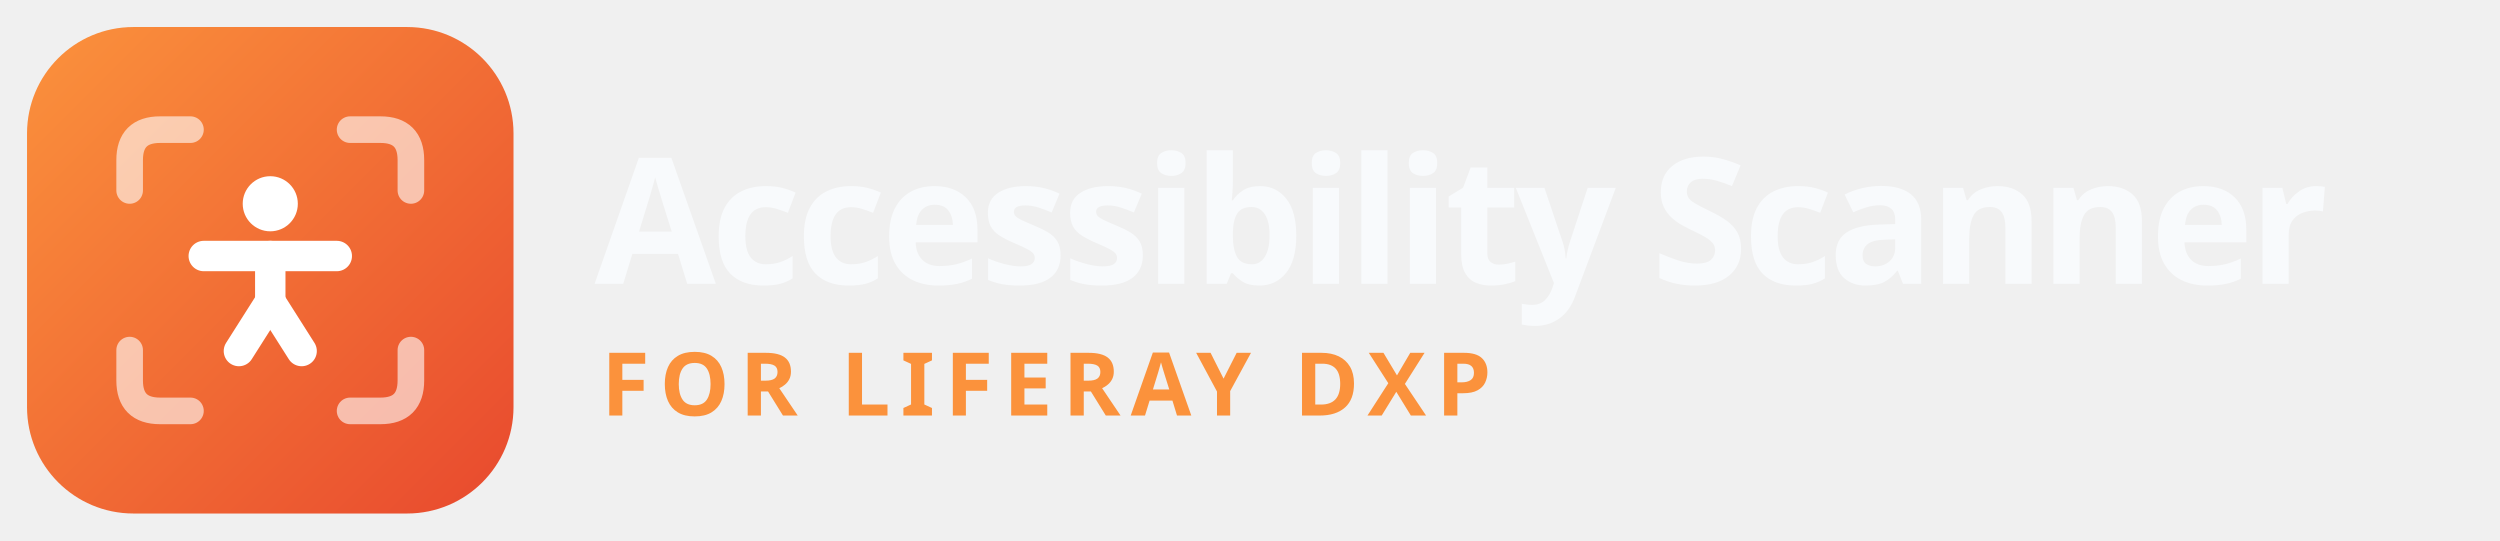
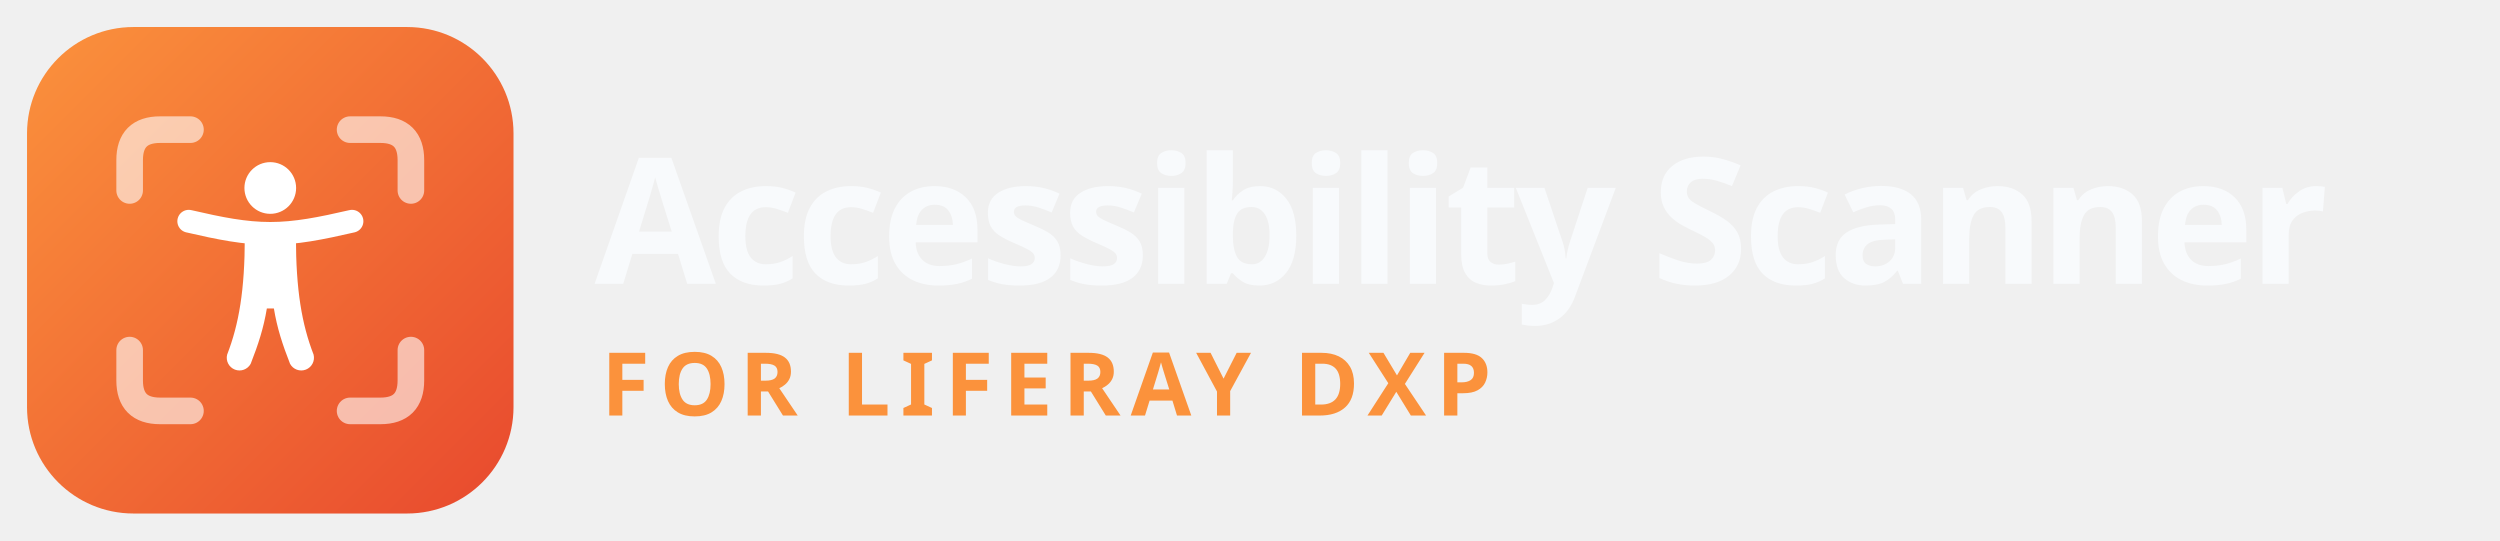
<svg xmlns="http://www.w3.org/2000/svg" viewBox="0 0 1480 320" role="img" aria-label="Accessibility Scanner for Liferay">
  <defs>
    <linearGradient id="bg" x1="0" y1="0" x2="1" y2="1">
      <stop offset="0" stop-color="#fb923c" />
      <stop offset="1" stop-color="#e8492e" />
    </linearGradient>
  </defs>
  <g transform="translate(16 16) scale(0.28125)">
    <rect width="1024" height="1024" rx="224" fill="url(#bg)" />
    <g fill="none" stroke="#ffffff" stroke-width="56" stroke-linecap="round" stroke-linejoin="round" stroke-opacity="0.6">
      <path d="M216 344 V280 Q216 216 280 216 H344" />
      <path d="M680 216 H744 Q808 216 808 280 V344" />
      <path d="M808 680 V744 Q808 808 744 808 H680" />
      <path d="M344 808 H280 Q216 808 216 744 V680" />
    </g>
-     <circle cx="512" cy="372" r="58" fill="#ffffff" />
-     <g fill="none" stroke="#ffffff" stroke-width="64" stroke-linecap="round" stroke-linejoin="round">
-       <path d="M372 482 H652" />
-       <path d="M512 482 V578" />
-       <path d="M512 578 L446 682" />
-       <path d="M512 578 L578 682" />
+     <g transform="translate(512 512) scale(0.4) translate(-965 -976)" fill="#ffffff">
+       <circle cx="965" cy="543" r="136" />
+       <path d="M536 718 C700 756 830 782 965 782 C1100 782 1230 756 1395 718" fill="none" stroke="#ffffff" stroke-width="120" stroke-linecap="round" />
+       <path d="M831 800 C831 1080 800 1260 738 1420 A67 67 0 0 0 862 1468 C902 1366 930 1280 947 1177 H984 C1001 1280 1029 1366 1069 1468 A67 67 0 0 0 1193 1420 C1131 1260 1100 1080 1100 800 Z" />
    </g>
  </g>
  <text x="352" y="168" font-family="Lexend, 'Segoe UI', system-ui, sans-serif" font-size="104" font-weight="700" letter-spacing="-3" fill="#f8fafc">Accessibility Scanner</text>
  <text x="356" y="246" font-family="'Source Sans 3', 'Segoe UI', system-ui, sans-serif" font-size="52" font-weight="600" letter-spacing="6" fill="#fb923c">FOR LIFERAY DXP</text>
</svg>
